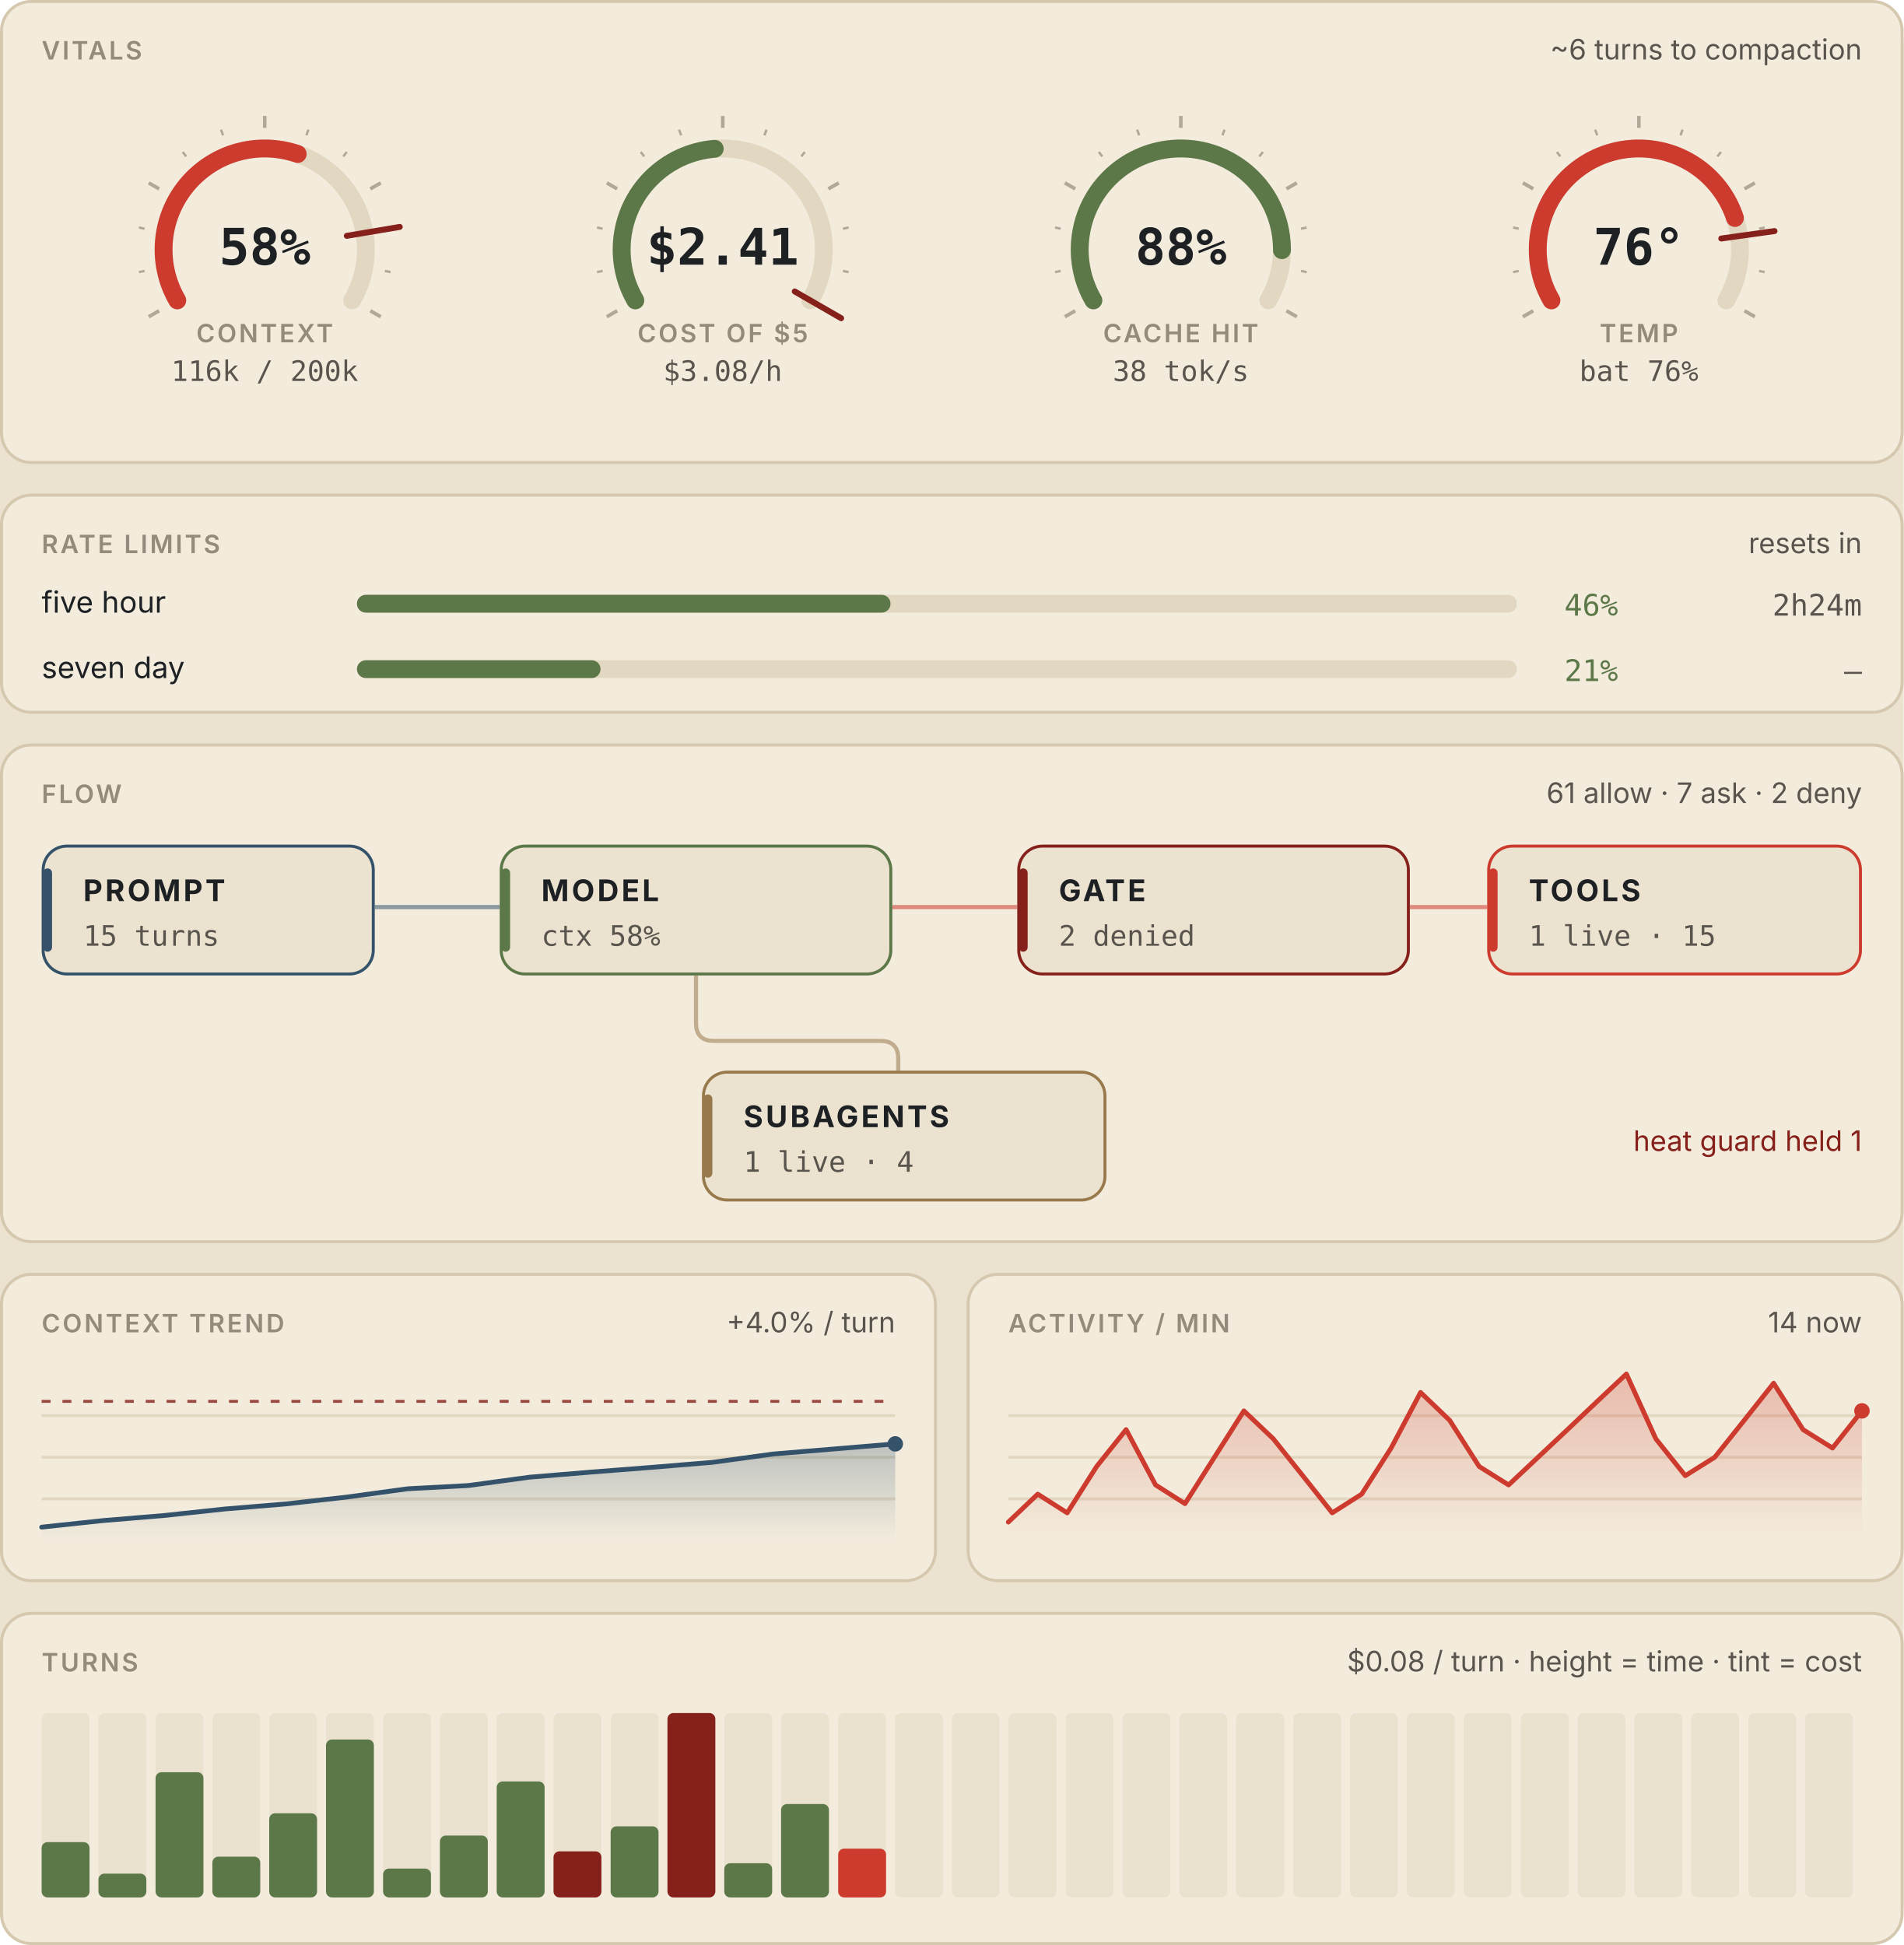
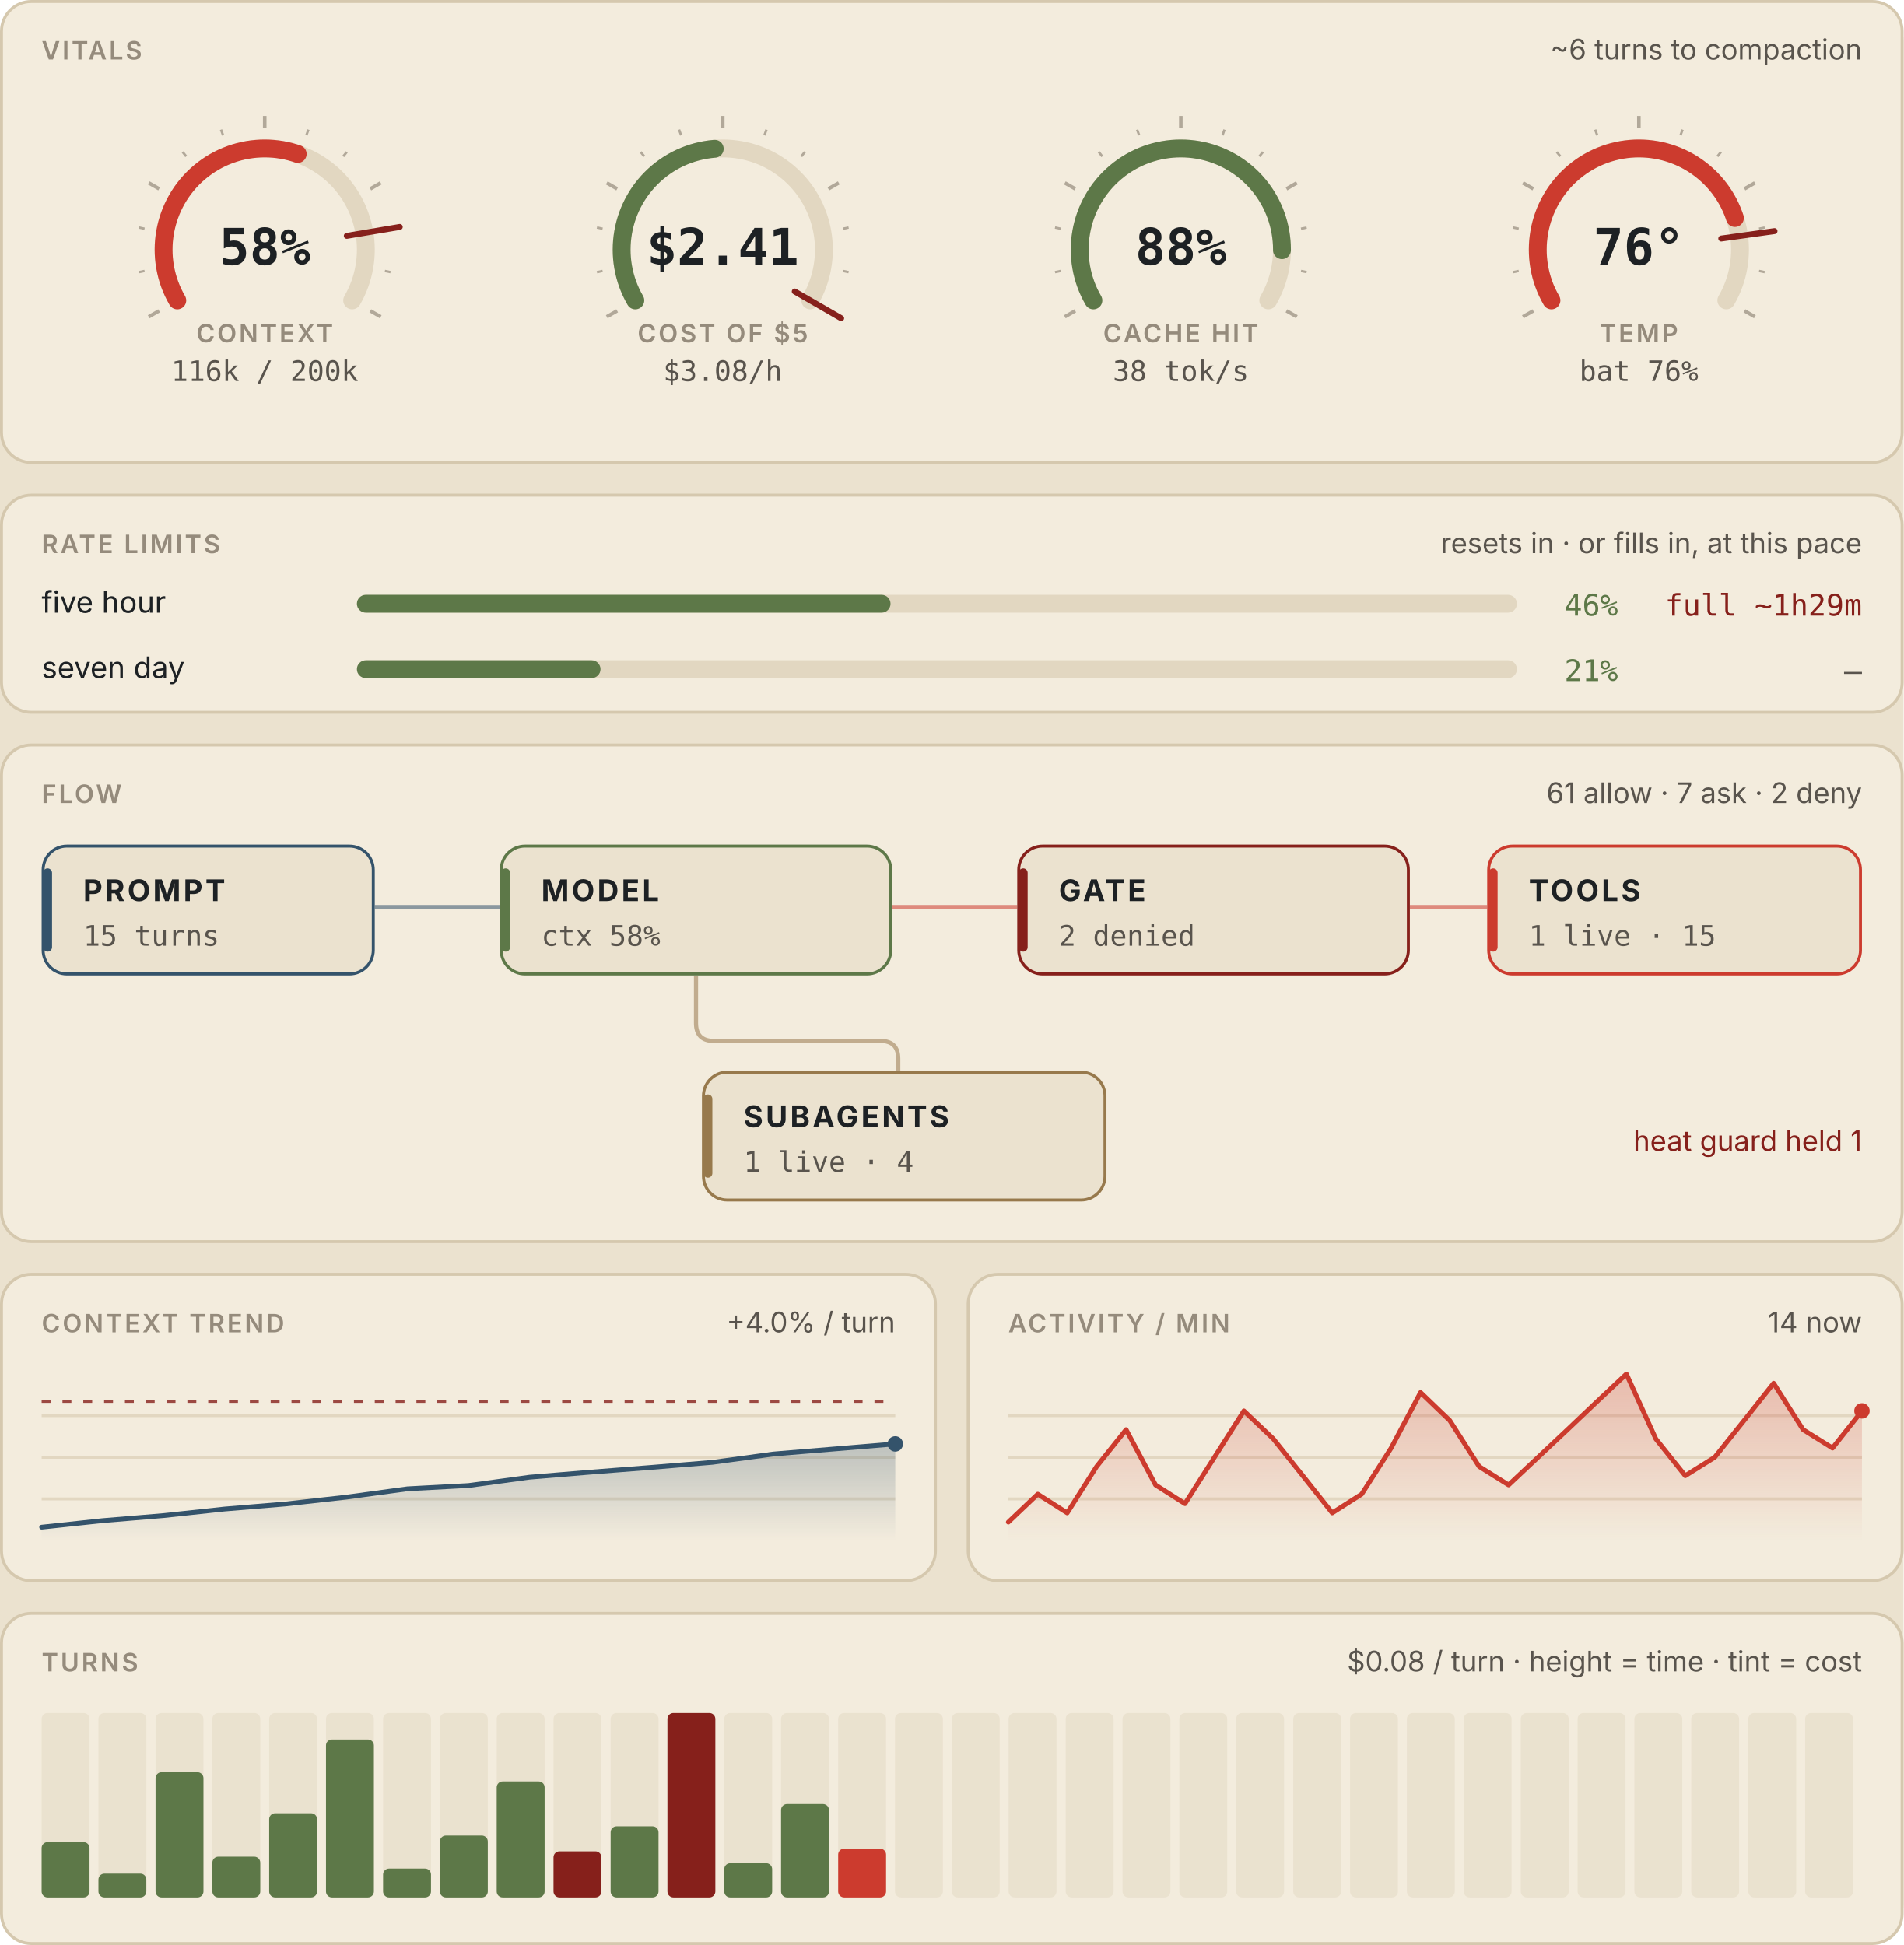
<svg xmlns="http://www.w3.org/2000/svg" viewBox="0 0 640 654" width="640" height="654">
  <rect width="640" height="654" rx="14" fill="#ebe2cf" />
  <rect x="0.5" y="0.5" width="639.0" height="155.0" rx="10" fill="#f3ecdd" stroke="#d5c8ae" />
  <text x="14.0" y="20.0" font-size="8.5" fill="#958b7c" font-family="Inter, 'Segoe UI', ui-sans-serif, system-ui, sans-serif" font-weight="600" letter-spacing="0.09em">VITALS</text>
  <text x="626.0" y="20.0" font-size="9.5" fill="#59544d" font-family="Inter, 'Segoe UI', ui-sans-serif, system-ui, sans-serif" text-anchor="end">~6 turns to compaction</text>
  <line x1="53.5" y1="104.5" x2="50.0" y2="106.5" stroke="#958b7c" stroke-width="1.2" opacity="0.7" />
  <line x1="48.6" y1="91.1" x2="46.7" y2="91.5" stroke="#958b7c" stroke-width="0.8" opacity="0.7" />
  <line x1="48.6" y1="76.9" x2="46.7" y2="76.5" stroke="#958b7c" stroke-width="0.8" opacity="0.7" />
  <line x1="53.5" y1="63.5" x2="50.0" y2="61.5" stroke="#958b7c" stroke-width="1.2" opacity="0.7" />
  <line x1="62.6" y1="52.6" x2="61.4" y2="51.1" stroke="#958b7c" stroke-width="0.8" opacity="0.7" />
  <line x1="75.0" y1="45.5" x2="74.3" y2="43.6" stroke="#958b7c" stroke-width="0.8" opacity="0.7" />
  <line x1="89.0" y1="43.0" x2="89.0" y2="39.0" stroke="#958b7c" stroke-width="1.2" opacity="0.7" />
  <line x1="103.0" y1="45.5" x2="103.7" y2="43.6" stroke="#958b7c" stroke-width="0.8" opacity="0.7" />
  <line x1="115.4" y1="52.6" x2="116.6" y2="51.1" stroke="#958b7c" stroke-width="0.8" opacity="0.7" />
  <line x1="124.5" y1="63.5" x2="128.0" y2="61.5" stroke="#958b7c" stroke-width="1.2" opacity="0.7" />
  <line x1="129.4" y1="76.9" x2="131.3" y2="76.5" stroke="#958b7c" stroke-width="0.8" opacity="0.7" />
  <line x1="129.4" y1="91.1" x2="131.3" y2="91.5" stroke="#958b7c" stroke-width="0.8" opacity="0.7" />
  <line x1="124.5" y1="104.5" x2="128.0" y2="106.5" stroke="#958b7c" stroke-width="1.2" opacity="0.7" />
  <path d="M 59.6 101.0 A 34 34 0 1 1 118.4 101.0" fill="none" stroke="#e2d7c1" stroke-width="6" stroke-linecap="round" />
  <path d="M 59.6 101.0 A 34 34 0 1 1 118.4 101.0" fill="none" stroke="#cc3b2e" stroke-width="6" stroke-linecap="round" stroke-dasharray="82.6 142.4" />
  <line x1="116.6" y1="79.3" x2="134.4" y2="76.3" stroke="#86201b" stroke-width="2" stroke-linecap="round" />
  <text x="89.0" y="89.0" font-size="17" fill="#1d2124" font-family="'JetBrains Mono', 'SF Mono', ui-monospace, Menlo, Consolas, monospace" style="font-variant-numeric:tabular-nums" text-anchor="middle" font-weight="600">58%</text>
  <text x="89.0" y="115.1" font-size="8.5" fill="#958b7c" font-family="Inter, 'Segoe UI', ui-sans-serif, system-ui, sans-serif" text-anchor="middle" font-weight="600" letter-spacing="0.09em">CONTEXT</text>
  <text x="89.0" y="128.1" font-size="9.5" fill="#59544d" font-family="'JetBrains Mono', 'SF Mono', ui-monospace, Menlo, Consolas, monospace" style="font-variant-numeric:tabular-nums" text-anchor="middle">116k / 200k</text>
  <line x1="207.5" y1="104.5" x2="204.0" y2="106.5" stroke="#958b7c" stroke-width="1.2" opacity="0.7" />
  <line x1="202.6" y1="91.1" x2="200.7" y2="91.5" stroke="#958b7c" stroke-width="0.8" opacity="0.7" />
  <line x1="202.6" y1="76.9" x2="200.7" y2="76.5" stroke="#958b7c" stroke-width="0.8" opacity="0.7" />
  <line x1="207.5" y1="63.5" x2="204.0" y2="61.5" stroke="#958b7c" stroke-width="1.2" opacity="0.7" />
  <line x1="216.6" y1="52.6" x2="215.4" y2="51.1" stroke="#958b7c" stroke-width="0.8" opacity="0.7" />
  <line x1="229.0" y1="45.5" x2="228.3" y2="43.6" stroke="#958b7c" stroke-width="0.8" opacity="0.7" />
  <line x1="243.0" y1="43.0" x2="243.0" y2="39.0" stroke="#958b7c" stroke-width="1.2" opacity="0.7" />
  <line x1="257.0" y1="45.5" x2="257.7" y2="43.6" stroke="#958b7c" stroke-width="0.8" opacity="0.7" />
  <line x1="269.4" y1="52.6" x2="270.6" y2="51.1" stroke="#958b7c" stroke-width="0.8" opacity="0.7" />
  <line x1="278.5" y1="63.5" x2="282.0" y2="61.5" stroke="#958b7c" stroke-width="1.2" opacity="0.7" />
  <line x1="283.4" y1="76.9" x2="285.3" y2="76.5" stroke="#958b7c" stroke-width="0.8" opacity="0.7" />
  <line x1="283.4" y1="91.1" x2="285.3" y2="91.5" stroke="#958b7c" stroke-width="0.8" opacity="0.7" />
  <line x1="278.5" y1="104.5" x2="282.0" y2="106.5" stroke="#958b7c" stroke-width="1.2" opacity="0.7" />
  <path d="M 213.6 101.0 A 34 34 0 1 1 272.4 101.0" fill="none" stroke="#e2d7c1" stroke-width="6" stroke-linecap="round" />
  <path d="M 213.6 101.0 A 34 34 0 1 1 272.4 101.0" fill="none" stroke="#5d7848" stroke-width="6" stroke-linecap="round" stroke-dasharray="68.6 142.4" />
  <line x1="267.2" y1="98.0" x2="282.8" y2="107.0" stroke="#86201b" stroke-width="2" stroke-linecap="round" />
  <text x="243.0" y="89.0" font-size="17" fill="#1d2124" font-family="'JetBrains Mono', 'SF Mono', ui-monospace, Menlo, Consolas, monospace" style="font-variant-numeric:tabular-nums" text-anchor="middle" font-weight="600">$2.41</text>
  <text x="243.0" y="115.1" font-size="8.5" fill="#958b7c" font-family="Inter, 'Segoe UI', ui-sans-serif, system-ui, sans-serif" text-anchor="middle" font-weight="600" letter-spacing="0.09em">COST OF $5</text>
  <text x="243.0" y="128.1" font-size="9.5" fill="#59544d" font-family="'JetBrains Mono', 'SF Mono', ui-monospace, Menlo, Consolas, monospace" style="font-variant-numeric:tabular-nums" text-anchor="middle">$3.08/h</text>
  <line x1="361.5" y1="104.5" x2="358.0" y2="106.5" stroke="#958b7c" stroke-width="1.2" opacity="0.7" />
  <line x1="356.6" y1="91.1" x2="354.7" y2="91.5" stroke="#958b7c" stroke-width="0.8" opacity="0.7" />
  <line x1="356.6" y1="76.9" x2="354.7" y2="76.5" stroke="#958b7c" stroke-width="0.8" opacity="0.7" />
  <line x1="361.5" y1="63.5" x2="358.0" y2="61.5" stroke="#958b7c" stroke-width="1.2" opacity="0.7" />
  <line x1="370.6" y1="52.6" x2="369.4" y2="51.1" stroke="#958b7c" stroke-width="0.8" opacity="0.7" />
  <line x1="383.0" y1="45.5" x2="382.3" y2="43.6" stroke="#958b7c" stroke-width="0.8" opacity="0.7" />
  <line x1="397.0" y1="43.0" x2="397.0" y2="39.0" stroke="#958b7c" stroke-width="1.2" opacity="0.7" />
  <line x1="411.0" y1="45.5" x2="411.7" y2="43.6" stroke="#958b7c" stroke-width="0.8" opacity="0.7" />
  <line x1="423.4" y1="52.6" x2="424.6" y2="51.1" stroke="#958b7c" stroke-width="0.8" opacity="0.7" />
  <line x1="432.5" y1="63.5" x2="436.0" y2="61.5" stroke="#958b7c" stroke-width="1.2" opacity="0.7" />
  <line x1="437.4" y1="76.9" x2="439.3" y2="76.5" stroke="#958b7c" stroke-width="0.8" opacity="0.7" />
  <line x1="437.4" y1="91.1" x2="439.3" y2="91.5" stroke="#958b7c" stroke-width="0.8" opacity="0.7" />
  <line x1="432.5" y1="104.5" x2="436.0" y2="106.5" stroke="#958b7c" stroke-width="1.2" opacity="0.7" />
  <path d="M 367.6 101.0 A 34 34 0 1 1 426.4 101.0" fill="none" stroke="#e2d7c1" stroke-width="6" stroke-linecap="round" />
  <path d="M 367.6 101.0 A 34 34 0 1 1 426.4 101.0" fill="none" stroke="#5d7848" stroke-width="6" stroke-linecap="round" stroke-dasharray="124.9 142.4" />
  <text x="397.0" y="89.0" font-size="17" fill="#1d2124" font-family="'JetBrains Mono', 'SF Mono', ui-monospace, Menlo, Consolas, monospace" style="font-variant-numeric:tabular-nums" text-anchor="middle" font-weight="600">88%</text>
  <text x="397.0" y="115.1" font-size="8.5" fill="#958b7c" font-family="Inter, 'Segoe UI', ui-sans-serif, system-ui, sans-serif" text-anchor="middle" font-weight="600" letter-spacing="0.09em">CACHE HIT</text>
  <text x="397.0" y="128.1" font-size="9.5" fill="#59544d" font-family="'JetBrains Mono', 'SF Mono', ui-monospace, Menlo, Consolas, monospace" style="font-variant-numeric:tabular-nums" text-anchor="middle">38 tok/s</text>
  <line x1="515.5" y1="104.5" x2="512.0" y2="106.5" stroke="#958b7c" stroke-width="1.2" opacity="0.7" />
  <line x1="510.6" y1="91.1" x2="508.7" y2="91.5" stroke="#958b7c" stroke-width="0.8" opacity="0.7" />
  <line x1="510.6" y1="76.9" x2="508.7" y2="76.5" stroke="#958b7c" stroke-width="0.8" opacity="0.7" />
  <line x1="515.5" y1="63.5" x2="512.0" y2="61.5" stroke="#958b7c" stroke-width="1.2" opacity="0.7" />
  <line x1="524.6" y1="52.6" x2="523.4" y2="51.1" stroke="#958b7c" stroke-width="0.8" opacity="0.7" />
  <line x1="537.0" y1="45.5" x2="536.3" y2="43.6" stroke="#958b7c" stroke-width="0.8" opacity="0.7" />
  <line x1="551.0" y1="43.0" x2="551.0" y2="39.0" stroke="#958b7c" stroke-width="1.2" opacity="0.7" />
  <line x1="565.0" y1="45.5" x2="565.7" y2="43.6" stroke="#958b7c" stroke-width="0.8" opacity="0.7" />
  <line x1="577.4" y1="52.6" x2="578.6" y2="51.1" stroke="#958b7c" stroke-width="0.8" opacity="0.7" />
  <line x1="586.5" y1="63.5" x2="590.0" y2="61.5" stroke="#958b7c" stroke-width="1.2" opacity="0.7" />
  <line x1="591.4" y1="76.9" x2="593.3" y2="76.5" stroke="#958b7c" stroke-width="0.8" opacity="0.7" />
  <line x1="591.4" y1="91.1" x2="593.3" y2="91.5" stroke="#958b7c" stroke-width="0.8" opacity="0.7" />
  <line x1="586.5" y1="104.5" x2="590.0" y2="106.5" stroke="#958b7c" stroke-width="1.2" opacity="0.7" />
  <path d="M 521.6 101.0 A 34 34 0 1 1 580.4 101.0" fill="none" stroke="#e2d7c1" stroke-width="6" stroke-linecap="round" />
  <path d="M 521.6 101.0 A 34 34 0 1 1 580.4 101.0" fill="none" stroke="#cc3b2e" stroke-width="6" stroke-linecap="round" stroke-dasharray="113.9 142.4" />
  <line x1="578.7" y1="80.2" x2="596.6" y2="77.7" stroke="#86201b" stroke-width="2" stroke-linecap="round" />
  <text x="551.0" y="89.0" font-size="17" fill="#1d2124" font-family="'JetBrains Mono', 'SF Mono', ui-monospace, Menlo, Consolas, monospace" style="font-variant-numeric:tabular-nums" text-anchor="middle" font-weight="600">76°</text>
  <text x="551.0" y="115.1" font-size="8.5" fill="#958b7c" font-family="Inter, 'Segoe UI', ui-sans-serif, system-ui, sans-serif" text-anchor="middle" font-weight="600" letter-spacing="0.09em">TEMP</text>
  <text x="551.0" y="128.1" font-size="9.5" fill="#59544d" font-family="'JetBrains Mono', 'SF Mono', ui-monospace, Menlo, Consolas, monospace" style="font-variant-numeric:tabular-nums" text-anchor="middle">bat 76%</text>
  <rect x="0.5" y="166.5" width="639.0" height="73.0" rx="10" fill="#f3ecdd" stroke="#d5c8ae" />
  <text x="14.0" y="186.0" font-size="8.5" fill="#958b7c" font-family="Inter, 'Segoe UI', ui-sans-serif, system-ui, sans-serif" font-weight="600" letter-spacing="0.09em">RATE LIMITS</text>
-   <text x="626.0" y="186.0" font-size="9.5" fill="#59544d" font-family="Inter, 'Segoe UI', ui-sans-serif, system-ui, sans-serif" text-anchor="end">resets in</text>
+   <text x="626.0" y="186.0" font-size="9.5" fill="#59544d" font-family="Inter, 'Segoe UI', ui-sans-serif, system-ui, sans-serif" text-anchor="end">resets in · or fills in, at this pace</text>
  <text x="14.0" y="206.0" font-size="10" fill="#1d2124" font-family="Inter, 'Segoe UI', ui-sans-serif, system-ui, sans-serif">five hour</text>
  <rect x="120.0" y="200.0" width="390.0" height="6" rx="3" fill="#e2d7c1" />
  <rect x="120.0" y="200.0" width="179.4" height="6" rx="3" fill="#5d7848" />
  <text x="544.0" y="207.0" font-size="10" fill="#5d7848" font-family="'JetBrains Mono', 'SF Mono', ui-monospace, Menlo, Consolas, monospace" style="font-variant-numeric:tabular-nums" text-anchor="end">46%</text>
-   <text x="626.0" y="207.0" font-size="10" fill="#59544d" font-family="'JetBrains Mono', 'SF Mono', ui-monospace, Menlo, Consolas, monospace" style="font-variant-numeric:tabular-nums" text-anchor="end">2h24m</text>
+   <text x="626.0" y="207.0" font-size="10" fill="#86201b" font-family="'JetBrains Mono', 'SF Mono', ui-monospace, Menlo, Consolas, monospace" style="font-variant-numeric:tabular-nums" text-anchor="end">full ~1h29m</text>
  <text x="14.0" y="228.0" font-size="10" fill="#1d2124" font-family="Inter, 'Segoe UI', ui-sans-serif, system-ui, sans-serif">seven day</text>
  <rect x="120.0" y="222.0" width="390.0" height="6" rx="3" fill="#e2d7c1" />
  <rect x="120.0" y="222.0" width="81.9" height="6" rx="3" fill="#5d7848" />
  <text x="544.0" y="229.0" font-size="10" fill="#5d7848" font-family="'JetBrains Mono', 'SF Mono', ui-monospace, Menlo, Consolas, monospace" style="font-variant-numeric:tabular-nums" text-anchor="end">21%</text>
  <text x="626.0" y="229.0" font-size="10" fill="#59544d" font-family="'JetBrains Mono', 'SF Mono', ui-monospace, Menlo, Consolas, monospace" style="font-variant-numeric:tabular-nums" text-anchor="end">–</text>
  <rect x="0.5" y="250.5" width="639.0" height="167.0" rx="10" fill="#f3ecdd" stroke="#d5c8ae" />
  <text x="14.0" y="270.0" font-size="8.5" fill="#958b7c" font-family="Inter, 'Segoe UI', ui-sans-serif, system-ui, sans-serif" font-weight="600" letter-spacing="0.09em">FLOW</text>
  <text x="626.0" y="270.0" font-size="9.5" fill="#59544d" font-family="Inter, 'Segoe UI', ui-sans-serif, system-ui, sans-serif" text-anchor="end">61 allow · 7 ask · 2 deny</text>
  <path d="M 126 305 L 168 305" fill="none" stroke="#34536b" stroke-width="1.4" opacity="0.55" />
  <path d="M 300 305 L 342 305" fill="none" stroke="#cc3b2e" stroke-width="1.4" opacity="0.55" />
  <path d="M 474 305 L 500 305" fill="none" stroke="#cc3b2e" stroke-width="1.4" opacity="0.55" />
  <path d="M 234 328 L 234 344 Q 234 350 240 350 L 296 350 Q 302 350 302 356 L 302 360" fill="none" stroke="#97794c" stroke-width="1.4" opacity="0.55" />
  <rect x="14.5" y="284.5" width="111.0" height="43" rx="8" fill="#ebe2cf" stroke="#34536b" />
  <rect x="14.5" y="292.0" width="3" height="28" rx="1.5" fill="#34536b" opacity="1" />
  <text x="28.0" y="303.0" font-size="10" fill="#1d2124" font-family="Inter, 'Segoe UI', ui-sans-serif, system-ui, sans-serif" font-weight="700" letter-spacing="0.09em">PROMPT</text>
  <text x="28.0" y="318.0" font-size="9.5" fill="#59544d" font-family="'JetBrains Mono', 'SF Mono', ui-monospace, Menlo, Consolas, monospace" style="font-variant-numeric:tabular-nums">15 turns</text>
  <rect x="168.5" y="284.5" width="131.0" height="43" rx="8" fill="#ebe2cf" stroke="#5d7848" />
  <rect x="168.5" y="292.0" width="3" height="28" rx="1.5" fill="#5d7848" opacity="1" />
  <text x="182.0" y="303.0" font-size="10" fill="#1d2124" font-family="Inter, 'Segoe UI', ui-sans-serif, system-ui, sans-serif" font-weight="700" letter-spacing="0.09em">MODEL</text>
  <text x="182.0" y="318.0" font-size="9.5" fill="#59544d" font-family="'JetBrains Mono', 'SF Mono', ui-monospace, Menlo, Consolas, monospace" style="font-variant-numeric:tabular-nums">ctx 58%</text>
  <rect x="342.5" y="284.5" width="131.0" height="43" rx="8" fill="#ebe2cf" stroke="#86201b" />
  <rect x="342.5" y="292.0" width="3" height="28" rx="1.5" fill="#86201b" opacity="1" />
  <text x="356.0" y="303.0" font-size="10" fill="#1d2124" font-family="Inter, 'Segoe UI', ui-sans-serif, system-ui, sans-serif" font-weight="700" letter-spacing="0.09em">GATE</text>
  <text x="356.0" y="318.0" font-size="9.5" fill="#59544d" font-family="'JetBrains Mono', 'SF Mono', ui-monospace, Menlo, Consolas, monospace" style="font-variant-numeric:tabular-nums">2 denied</text>
  <rect x="500.5" y="284.5" width="125.0" height="43" rx="8" fill="#ebe2cf" stroke="#cc3b2e" />
  <rect x="500.5" y="292.0" width="3" height="28" rx="1.5" fill="#cc3b2e" opacity="1" />
  <text x="514.0" y="303.0" font-size="10" fill="#1d2124" font-family="Inter, 'Segoe UI', ui-sans-serif, system-ui, sans-serif" font-weight="700" letter-spacing="0.09em">TOOLS</text>
  <text x="514.0" y="318.0" font-size="9.5" fill="#59544d" font-family="'JetBrains Mono', 'SF Mono', ui-monospace, Menlo, Consolas, monospace" style="font-variant-numeric:tabular-nums">1 live · 15</text>
  <rect x="236.5" y="360.5" width="135.0" height="43" rx="8" fill="#ebe2cf" stroke="#97794c" />
  <rect x="236.5" y="368.0" width="3" height="28" rx="1.5" fill="#97794c" opacity="1" />
  <text x="250.0" y="379.0" font-size="10" fill="#1d2124" font-family="Inter, 'Segoe UI', ui-sans-serif, system-ui, sans-serif" font-weight="700" letter-spacing="0.09em">SUBAGENTS</text>
  <text x="250.0" y="394.0" font-size="9.5" fill="#59544d" font-family="'JetBrains Mono', 'SF Mono', ui-monospace, Menlo, Consolas, monospace" style="font-variant-numeric:tabular-nums">1 live · 4</text>
  <text x="626.0" y="387.0" font-size="9.5" fill="#86201b" font-family="Inter, 'Segoe UI', ui-sans-serif, system-ui, sans-serif" text-anchor="end">heat guard held 1</text>
  <rect x="0.5" y="428.5" width="314.0" height="103.0" rx="10" fill="#f3ecdd" stroke="#d5c8ae" />
  <text x="14.0" y="448.0" font-size="8.5" fill="#958b7c" font-family="Inter, 'Segoe UI', ui-sans-serif, system-ui, sans-serif" font-weight="600" letter-spacing="0.09em">CONTEXT TREND</text>
  <text x="301.0" y="448.0" font-size="9.5" fill="#59544d" font-family="Inter, 'Segoe UI', ui-sans-serif, system-ui, sans-serif" text-anchor="end">+4.0% / turn</text>
  <defs>
    <linearGradient id="g14462" x1="0" y1="0" x2="0" y2="1">
      <stop offset="0" stop-color="#34536b" stop-opacity="0.28" />
      <stop offset="1" stop-color="#34536b" stop-opacity="0" />
    </linearGradient>
  </defs>
  <line x1="14.0" x2="301.0" y1="476.0" y2="476.0" stroke="#e2d7c1" />
  <line x1="14.0" x2="301.0" y1="490.0" y2="490.0" stroke="#e2d7c1" />
  <line x1="14.0" x2="301.0" y1="504.0" y2="504.0" stroke="#e2d7c1" />
  <line x1="14.0" x2="301.0" y1="471.2" y2="471.2" stroke="#86201b" stroke-dasharray="3 4" opacity="0.8" />
  <polygon points="14.0,518.0 14.0,513.5 34.5,511.3 55.0,509.6 75.5,507.4 96.0,505.7 116.5,503.4 137.0,500.6 157.5,499.5 178.0,496.7 198.5,495.0 219.0,493.4 239.5,491.7 260.0,488.9 280.5,487.2 301.0,485.5 301.0,518.0" fill="url(#g14462)" />
  <polyline points="14.0,513.5 34.5,511.3 55.0,509.6 75.5,507.4 96.0,505.7 116.5,503.4 137.0,500.6 157.5,499.5 178.0,496.7 198.5,495.0 219.0,493.4 239.5,491.7 260.0,488.9 280.5,487.2 301.0,485.5" fill="none" stroke="#34536b" stroke-width="1.6" stroke-linejoin="round" stroke-linecap="round" />
  <circle cx="301.0" cy="485.5" r="2.6" fill="#34536b" />
  <rect x="325.5" y="428.5" width="314.0" height="103.0" rx="10" fill="#f3ecdd" stroke="#d5c8ae" />
  <text x="339.0" y="448.0" font-size="8.5" fill="#958b7c" font-family="Inter, 'Segoe UI', ui-sans-serif, system-ui, sans-serif" font-weight="600" letter-spacing="0.09em">ACTIVITY / MIN</text>
  <text x="626.0" y="448.0" font-size="9.5" fill="#59544d" font-family="Inter, 'Segoe UI', ui-sans-serif, system-ui, sans-serif" text-anchor="end">14 now</text>
  <defs>
    <linearGradient id="g339462" x1="0" y1="0" x2="0" y2="1">
      <stop offset="0" stop-color="#cc3b2e" stop-opacity="0.28" />
      <stop offset="1" stop-color="#cc3b2e" stop-opacity="0" />
    </linearGradient>
  </defs>
  <line x1="339.0" x2="626.0" y1="476.0" y2="476.0" stroke="#e2d7c1" />
  <line x1="339.0" x2="626.0" y1="490.0" y2="490.0" stroke="#e2d7c1" />
  <line x1="339.0" x2="626.0" y1="504.0" y2="504.0" stroke="#e2d7c1" />
  <polygon points="339.0,518.0 339.0,511.8 348.9,502.4 358.8,508.7 368.7,493.1 378.6,480.7 388.5,499.3 398.4,505.6 408.3,490.0 418.2,474.4 428.1,483.8 438.0,496.2 447.9,508.7 457.8,502.4 467.7,486.9 477.6,468.2 487.4,477.6 497.3,493.1 507.2,499.3 517.1,490.0 527.0,480.7 536.9,471.3 546.8,462.0 556.7,483.8 566.6,496.2 576.5,490.0 586.4,477.6 596.3,465.1 606.2,480.7 616.1,486.9 626.0,474.4 626.0,518.0" fill="url(#g339462)" />
  <polyline points="339.0,511.8 348.9,502.4 358.8,508.7 368.7,493.1 378.6,480.7 388.5,499.3 398.4,505.6 408.3,490.0 418.2,474.4 428.1,483.8 438.0,496.2 447.9,508.7 457.8,502.4 467.7,486.9 477.6,468.2 487.4,477.6 497.3,493.1 507.2,499.3 517.1,490.0 527.0,480.7 536.9,471.3 546.8,462.0 556.7,483.8 566.6,496.2 576.5,490.0 586.4,477.6 596.3,465.1 606.2,480.7 616.1,486.9 626.0,474.4" fill="none" stroke="#cc3b2e" stroke-width="1.6" stroke-linejoin="round" stroke-linecap="round" />
  <circle cx="626.0" cy="474.4" r="2.6" fill="#cc3b2e" />
  <rect x="0.5" y="542.5" width="639.0" height="111.0" rx="10" fill="#f3ecdd" stroke="#d5c8ae" />
  <text x="14.0" y="562.0" font-size="8.5" fill="#958b7c" font-family="Inter, 'Segoe UI', ui-sans-serif, system-ui, sans-serif" font-weight="600" letter-spacing="0.09em">TURNS</text>
  <text x="626.0" y="562.0" font-size="9.5" fill="#59544d" font-family="Inter, 'Segoe UI', ui-sans-serif, system-ui, sans-serif" text-anchor="end">$0.08 / turn · height = time · tint = cost</text>
  <rect x="14.0" y="576.0" width="16.1" height="62" rx="2" fill="#e2d7c1" opacity="0.5" />
  <rect x="33.1" y="576.0" width="16.1" height="62" rx="2" fill="#e2d7c1" opacity="0.5" />
  <rect x="52.3" y="576.0" width="16.1" height="62" rx="2" fill="#e2d7c1" opacity="0.5" />
  <rect x="71.4" y="576.0" width="16.1" height="62" rx="2" fill="#e2d7c1" opacity="0.5" />
  <rect x="90.5" y="576.0" width="16.1" height="62" rx="2" fill="#e2d7c1" opacity="0.5" />
  <rect x="109.6" y="576.0" width="16.1" height="62" rx="2" fill="#e2d7c1" opacity="0.5" />
  <rect x="128.8" y="576.0" width="16.1" height="62" rx="2" fill="#e2d7c1" opacity="0.5" />
  <rect x="147.9" y="576.0" width="16.1" height="62" rx="2" fill="#e2d7c1" opacity="0.5" />
  <rect x="167.0" y="576.0" width="16.1" height="62" rx="2" fill="#e2d7c1" opacity="0.5" />
  <rect x="186.1" y="576.0" width="16.1" height="62" rx="2" fill="#e2d7c1" opacity="0.5" />
  <rect x="205.3" y="576.0" width="16.1" height="62" rx="2" fill="#e2d7c1" opacity="0.5" />
  <rect x="224.4" y="576.0" width="16.1" height="62" rx="2" fill="#e2d7c1" opacity="0.5" />
  <rect x="243.5" y="576.0" width="16.1" height="62" rx="2" fill="#e2d7c1" opacity="0.5" />
  <rect x="262.6" y="576.0" width="16.1" height="62" rx="2" fill="#e2d7c1" opacity="0.5" />
  <rect x="281.8" y="576.0" width="16.1" height="62" rx="2" fill="#e2d7c1" opacity="0.5" />
  <rect x="300.9" y="576.0" width="16.1" height="62" rx="2" fill="#e2d7c1" opacity="0.5" />
  <rect x="320.0" y="576.0" width="16.1" height="62" rx="2" fill="#e2d7c1" opacity="0.5" />
  <rect x="339.1" y="576.0" width="16.1" height="62" rx="2" fill="#e2d7c1" opacity="0.5" />
  <rect x="358.3" y="576.0" width="16.1" height="62" rx="2" fill="#e2d7c1" opacity="0.5" />
  <rect x="377.4" y="576.0" width="16.1" height="62" rx="2" fill="#e2d7c1" opacity="0.5" />
  <rect x="396.5" y="576.0" width="16.1" height="62" rx="2" fill="#e2d7c1" opacity="0.5" />
  <rect x="415.6" y="576.0" width="16.1" height="62" rx="2" fill="#e2d7c1" opacity="0.5" />
  <rect x="434.8" y="576.0" width="16.1" height="62" rx="2" fill="#e2d7c1" opacity="0.5" />
  <rect x="453.9" y="576.0" width="16.1" height="62" rx="2" fill="#e2d7c1" opacity="0.5" />
  <rect x="473.0" y="576.0" width="16.1" height="62" rx="2" fill="#e2d7c1" opacity="0.5" />
  <rect x="492.1" y="576.0" width="16.1" height="62" rx="2" fill="#e2d7c1" opacity="0.5" />
  <rect x="511.3" y="576.0" width="16.1" height="62" rx="2" fill="#e2d7c1" opacity="0.5" />
  <rect x="530.4" y="576.0" width="16.1" height="62" rx="2" fill="#e2d7c1" opacity="0.5" />
  <rect x="549.5" y="576.0" width="16.1" height="62" rx="2" fill="#e2d7c1" opacity="0.5" />
  <rect x="568.6" y="576.0" width="16.1" height="62" rx="2" fill="#e2d7c1" opacity="0.5" />
  <rect x="587.8" y="576.0" width="16.1" height="62" rx="2" fill="#e2d7c1" opacity="0.5" />
  <rect x="606.9" y="576.0" width="16.1" height="62" rx="2" fill="#e2d7c1" opacity="0.5" />
  <rect x="14.0" y="619.4" width="16.1" height="18.6" rx="2" fill="#5d7848" />
  <rect x="33.1" y="630.0" width="16.1" height="8.0" rx="2" fill="#5d7848" />
  <rect x="52.3" y="595.9" width="16.1" height="42.1" rx="2" fill="#5d7848" />
  <rect x="71.4" y="624.3" width="16.1" height="13.7" rx="2" fill="#5d7848" />
  <rect x="90.5" y="609.7" width="16.1" height="28.3" rx="2" fill="#5d7848" />
  <rect x="109.6" y="584.9" width="16.1" height="53.1" rx="2" fill="#5d7848" />
  <rect x="128.8" y="628.3" width="16.1" height="9.7" rx="2" fill="#5d7848" />
  <rect x="147.9" y="617.2" width="16.1" height="20.8" rx="2" fill="#5d7848" />
  <rect x="167.0" y="599.0" width="16.1" height="39.0" rx="2" fill="#5d7848" />
  <rect x="186.1" y="622.5" width="16.1" height="15.5" rx="2" fill="#86201b" />
  <rect x="205.3" y="614.1" width="16.1" height="23.9" rx="2" fill="#5d7848" />
  <rect x="224.4" y="576.0" width="16.1" height="62.0" rx="2" fill="#86201b" />
  <rect x="243.5" y="626.5" width="16.1" height="11.5" rx="2" fill="#5d7848" />
  <rect x="262.6" y="606.6" width="16.1" height="31.4" rx="2" fill="#5d7848" />
  <rect x="281.8" y="621.6" width="16.1" height="16.4" rx="2" fill="#cc3b2e" />
</svg>
